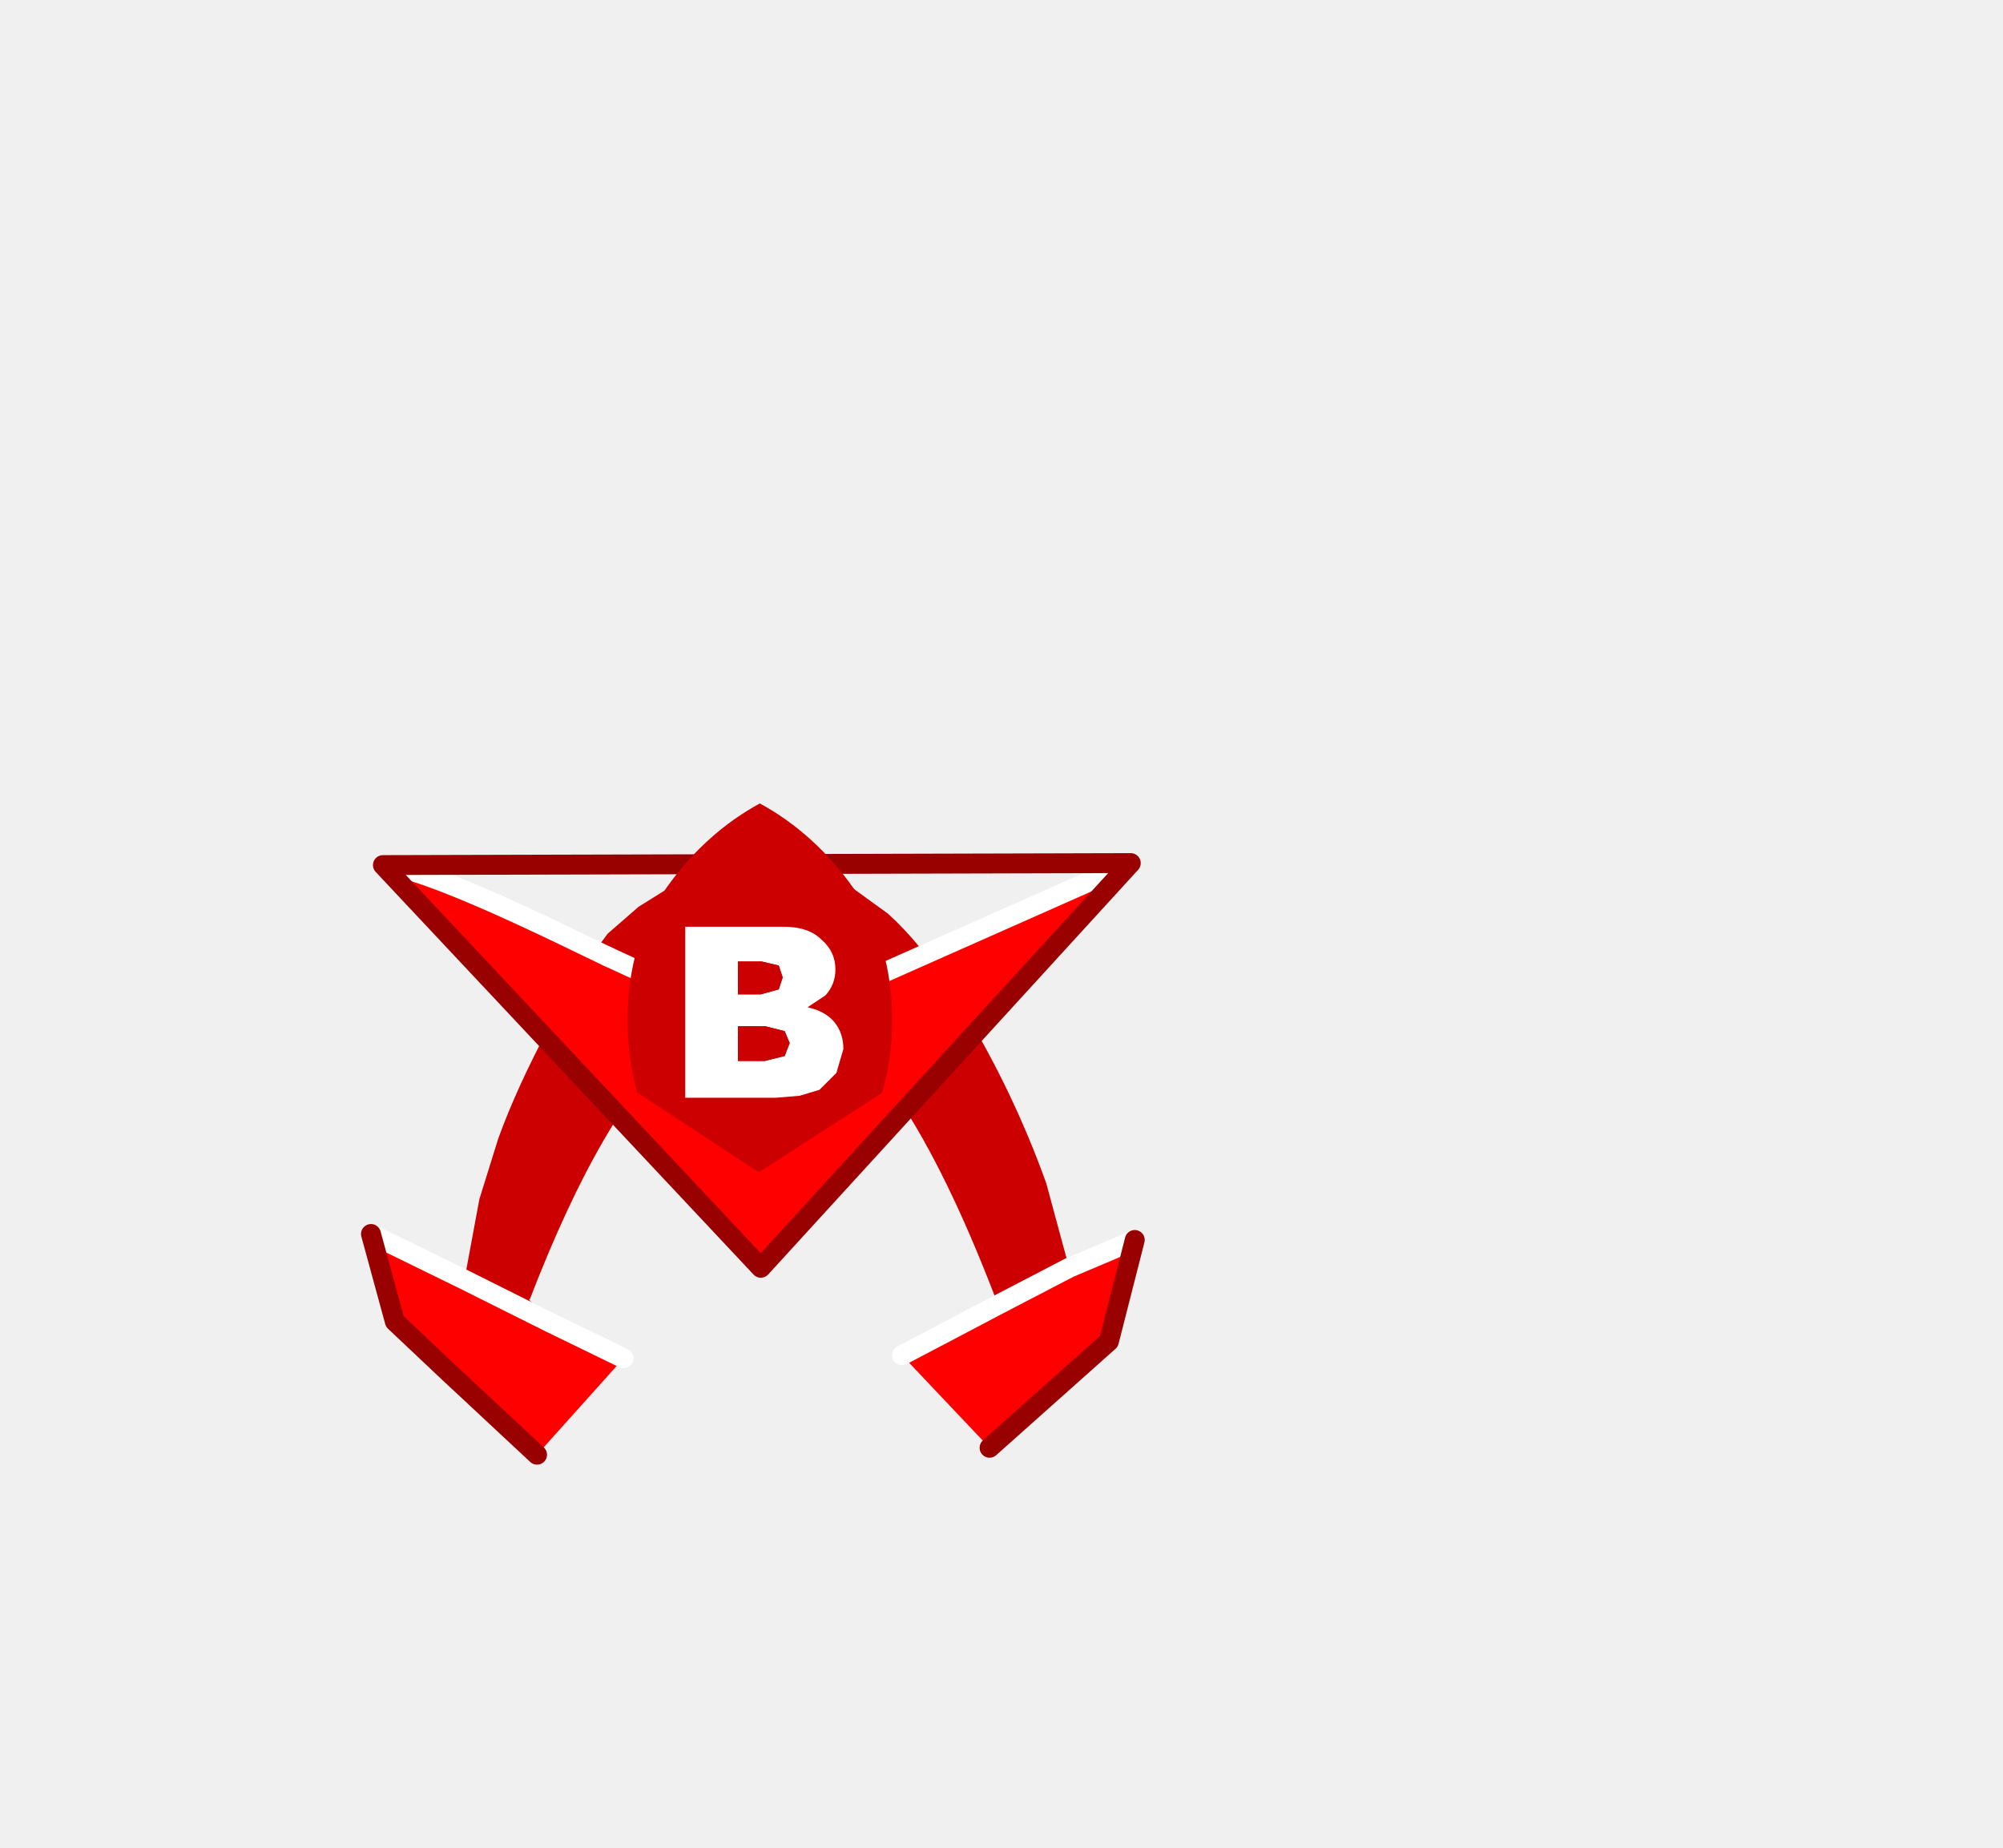
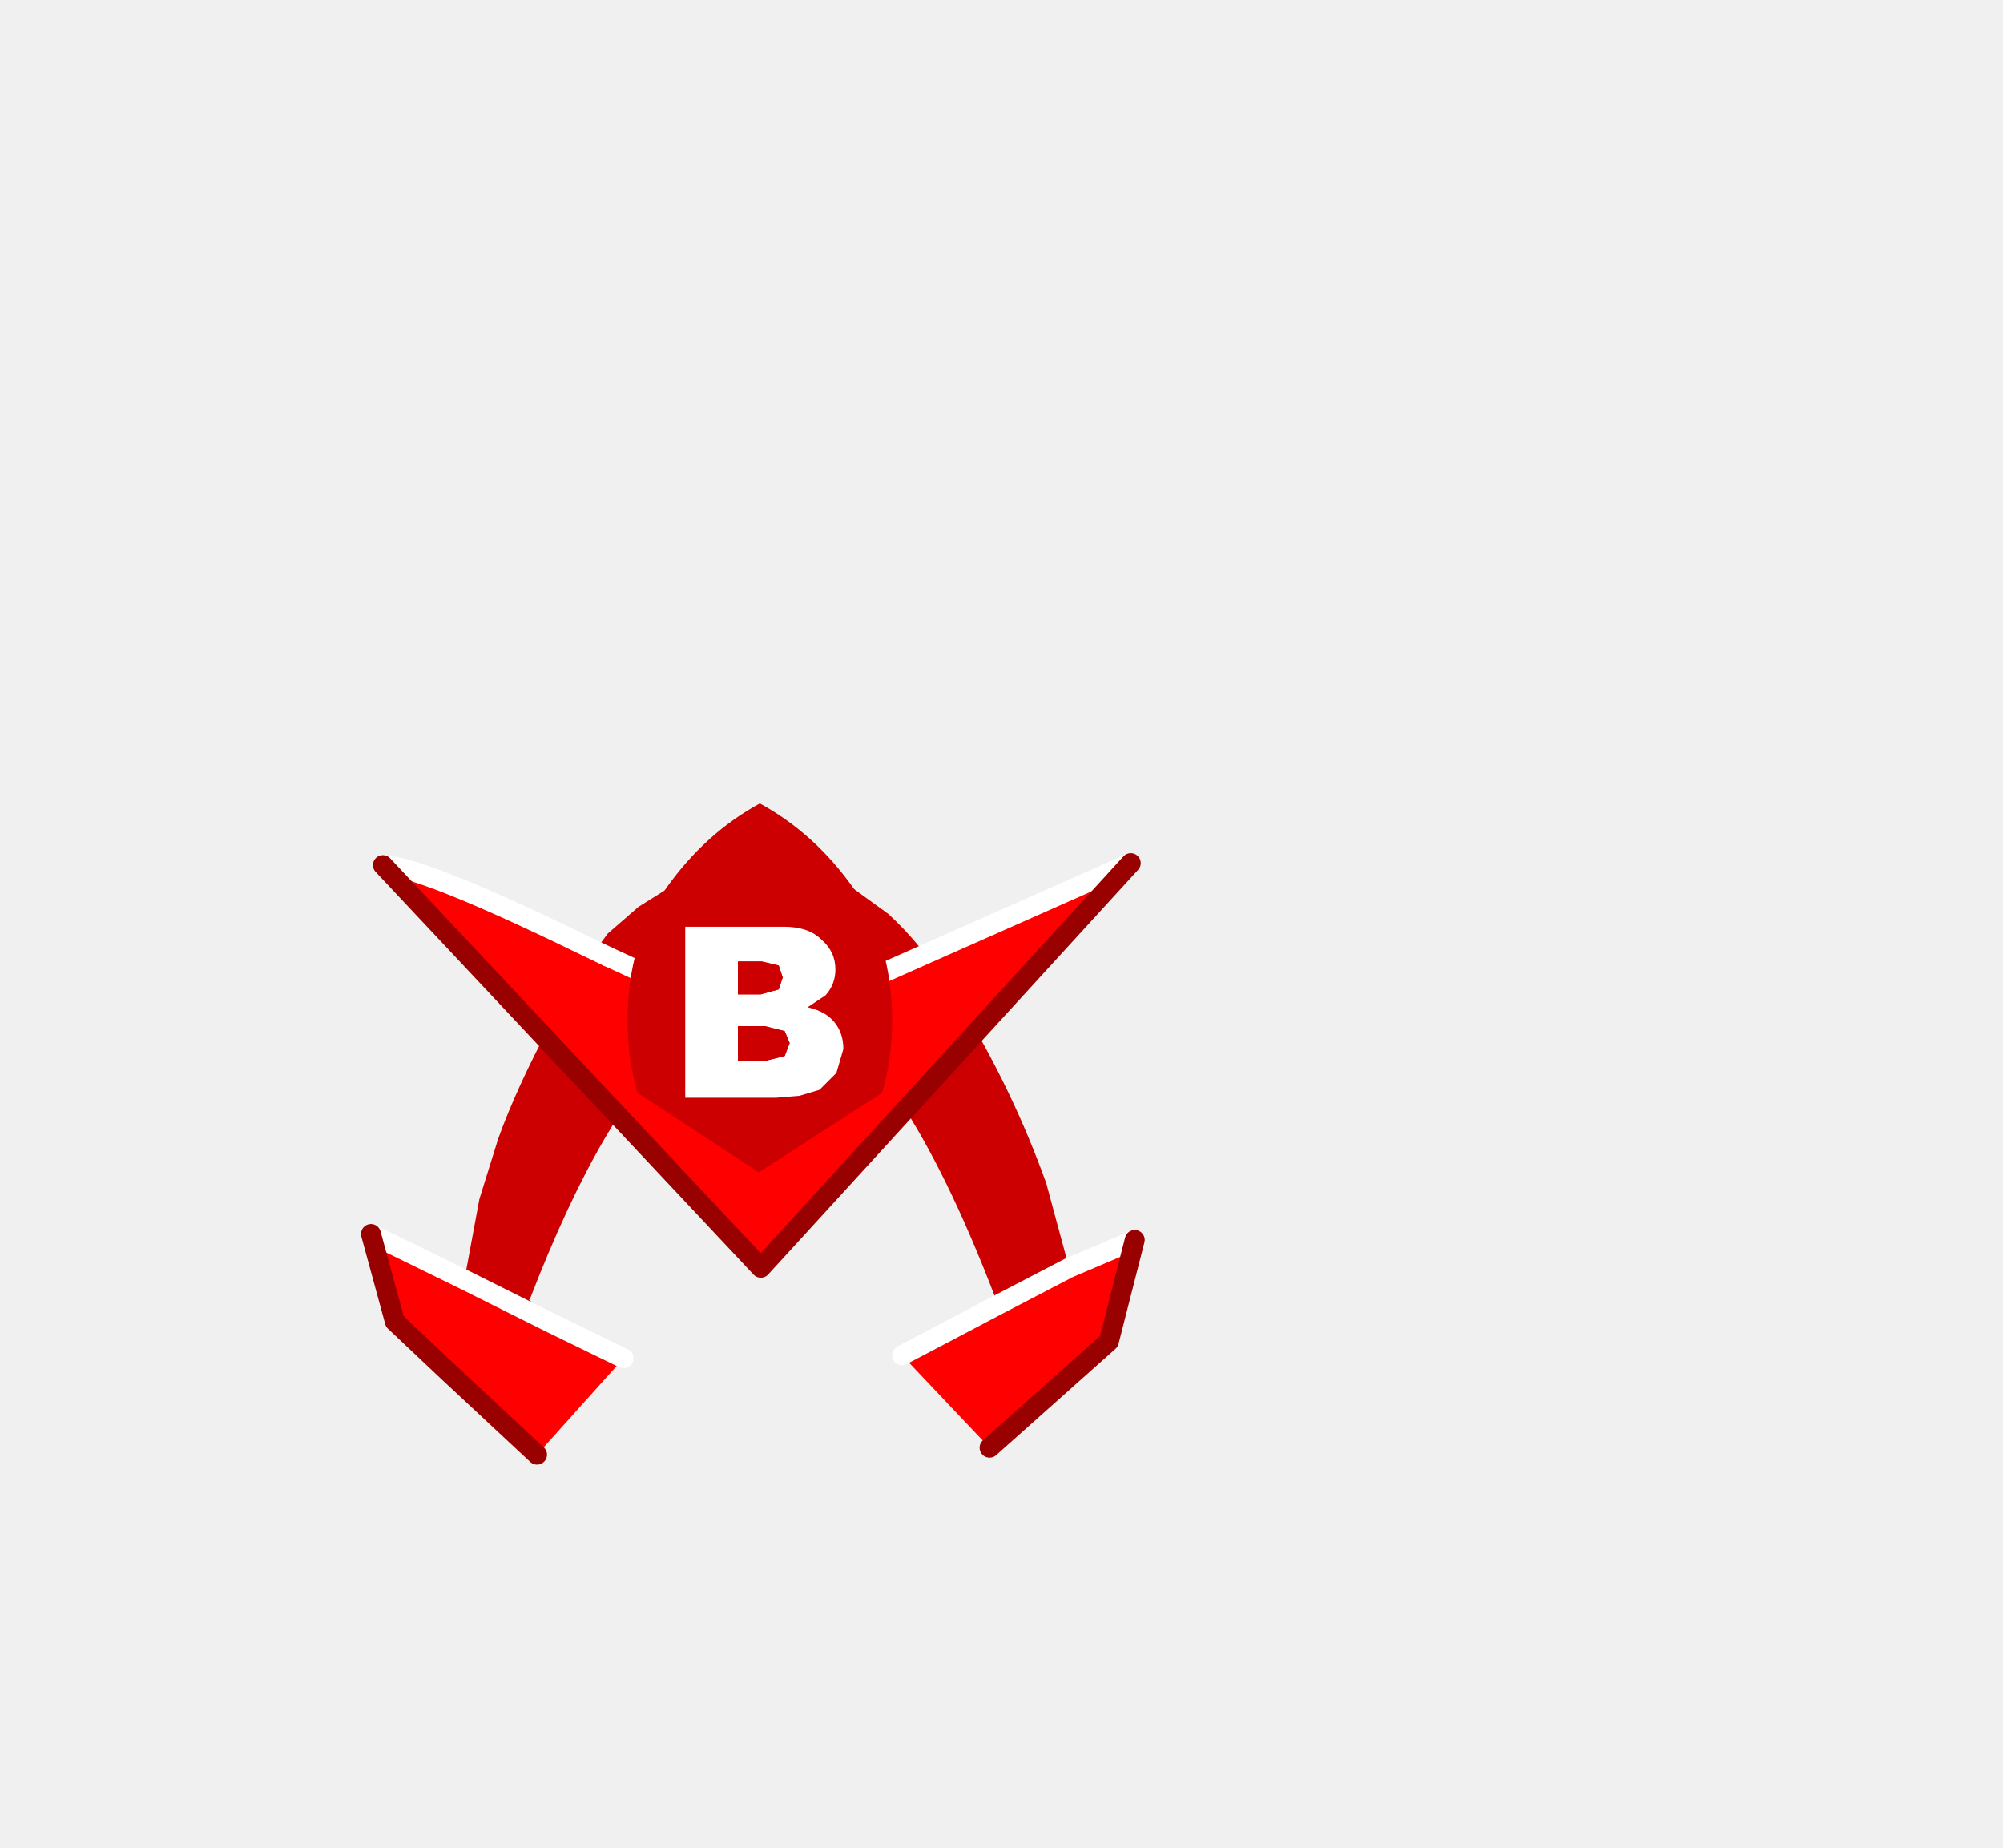
- <svg xmlns="http://www.w3.org/2000/svg" xmlns:xlink="http://www.w3.org/1999/xlink" height="92.9" width="100.7">
-   <use height="33.25" transform="translate(18.15 40.4)" width="39.4" xlink:href="#a" />
-   <defs>
+ <svg xmlns="http://www.w3.org/2000/svg" xmlns:xlink="http://www.w3.org/1999/xlink" height="92.9" width="100.7" version="1.1" id="svg1921">
+   <use height="33.25" transform="translate(18.15 40.4)" width="39.4" xlink:href="#a" id="use1892" />
+   <defs id="defs1919">
    <g id="a">
-       <path d="m-15.3 14.6.75-4.05.95-3.05q.9-2.5 2.6-5.7l.2-.4.4-.75 1.05-1.75 1.25-1.7 1.55-1.35 2-1.25 4.35-.8 2.45.2.65.2 1.1.55L6-3.8Q7.65-2.3 9.2.1l.55.85q2.55 4.2 4.2 8.8L15.1 14l-3.65 1.9q-.25-.15-.1-.5Q1.75-9.55-8.1 7.25l-.15.25q-1.9 3.25-3.75 8.05l-.05.05 1.05 1.15-4.3-2.15" fill="#c00" fill-rule="evenodd" transform="translate(20.5 9.35)" />
-       <path d="m-15.3 14.6 4.3 2.15q1.5 1.3 3.7 1.8l-4.35 4.85-4.45-4.15-2.7-2.55-1.2-4.4 4.7 2.3m26.75 1.3L15.1 14l3.3-1.4-1.3 5.1-6 5.35-4.4-4.65q3.05-.75 4.75-2.5" fill="red" fill-rule="evenodd" transform="translate(20.5 9.35)" />
-       <path d="M-11.65 23.4q-2.45-1.65-4.5-3.9l.05-.25 4.45 4.15" fill="#f36" fill-rule="evenodd" transform="translate(20.5 9.35)" />
-       <path d="m-15.3 14.6 4.3 2.15 3.7 1.8m18.75-2.65L15.1 14l3.3-1.4M6.7 18.4l4.75-2.5M-20 12.3l4.7 2.3" fill="none" stroke="#fff" stroke-linecap="round" stroke-linejoin="round" transform="translate(20.5 9.35)" />
-       <path d="m18.4 12.6-1.3 5.1-6 5.35m-27.2-3.8-2.7-2.55-1.2-4.4m3.9 6.95 4.45 4.15" fill="none" stroke="#900" stroke-linecap="round" stroke-linejoin="round" transform="translate(20.5 9.35)" />
-       <path d="M-19.4-6.25q1.95.05 10.05 4l1.25.6L-.4 1.9l18.6-8.25L-.4 14l-19-20.25" fill="red" fill-rule="evenodd" transform="translate(20.5 9.35)" />
-       <path d="M-19.4-6.25q1.95.05 10.05 4l1.25.6" fill="none" stroke="#fff" stroke-linecap="round" stroke-linejoin="round" transform="translate(20.5 9.35)" />
-       <path d="M-8.1-1.65-.4 1.9l18.6-8.25" fill="none" stroke="#fff" stroke-linecap="round" stroke-linejoin="round" transform="translate(20.5 9.35)" />
-       <path d="M18.2-6.35-.4 14l-19-20.25Z" fill="none" stroke="#900" stroke-linecap="round" stroke-linejoin="round" transform="translate(20.5 9.35)" />
-       <path d="M-.45-9.35q2.75 1.5 4.7 4.25Q6.2-2.35 6.2 1.55q0 1.95-.5 3.65l-6.2 4-6.1-4q-.5-1.7-.5-3.65 0-3.9 1.95-6.65 1.95-2.75 4.7-4.25" fill="#c00" fill-rule="evenodd" transform="translate(20.5 9.35)" />
-       <path d="M2.65-2.5q.7.6.7 1.5 0 .75-.5 1.3l-.9.6q.9.2 1.35.75.45.55.45 1.35L3.4 4.2l-.85.85-1 .3-1.2.1H-4.2v-8.6H.75q1.25 0 1.9.65M.5-1.2l-.85-.2h-1.2V.25H-.4L.5 0l.2-.6-.2-.6m-.7 4.8 1-.25.25-.65-.25-.6-1-.25h-1.35V3.6H-.2" fill="#fff" fill-rule="evenodd" transform="translate(20.5 9.35)" />
-       <path d="M-.2 3.6h-1.35V1.85H-.2l1 .25.25.6-.25.65-1 .25m.7-4.8.2.6-.2.6-.9.25h-1.15V-1.4h1.2l.85.2" fill="#c00" fill-rule="evenodd" transform="translate(20.5 9.35)" />
+       <path d="m-15.3 14.6.75-4.05.95-3.05q.9-2.5 2.6-5.7l.2-.4.4-.75 1.05-1.75 1.25-1.7 1.55-1.35 2-1.25 4.35-.8 2.45.2.65.2 1.1.55L6-3.8Q7.65-2.3 9.2.1l.55.85q2.55 4.2 4.2 8.8L15.1 14l-3.65 1.9q-.25-.15-.1-.5Q1.75-9.55-8.1 7.25l-.15.25q-1.9 3.25-3.75 8.05l-.05.05 1.05 1.15-4.3-2.15" fill="#c00" fill-rule="evenodd" transform="translate(20.5 9.35)" id="path1894" />
+       <path d="m-15.3 14.6 4.3 2.15q1.5 1.3 3.7 1.8l-4.35 4.85-4.45-4.15-2.7-2.55-1.2-4.4 4.7 2.3m26.75 1.3L15.1 14l3.3-1.4-1.3 5.1-6 5.35-4.4-4.65q3.05-.75 4.75-2.5" fill="red" fill-rule="evenodd" transform="translate(20.5 9.35)" id="path1896" />
+       <path d="M-11.65 23.4q-2.45-1.65-4.5-3.9l.05-.25 4.45 4.15" fill="#f36" fill-rule="evenodd" transform="translate(20.5 9.35)" id="path1898" />
+       <path d="m-15.3 14.6 4.3 2.15 3.7 1.8m18.75-2.65L15.1 14l3.3-1.4M6.7 18.4l4.75-2.5M-20 12.3l4.7 2.3" fill="none" stroke="#fff" stroke-linecap="round" stroke-linejoin="round" transform="translate(20.5 9.35)" id="path1900" />
+       <path d="m18.4 12.6-1.3 5.1-6 5.35m-27.2-3.8-2.7-2.55-1.2-4.4m3.9 6.95 4.45 4.15" fill="none" stroke="#900" stroke-linecap="round" stroke-linejoin="round" transform="translate(20.5 9.35)" id="path1902" />
+       <path d="M-19.4-6.25q1.95.05 10.05 4l1.25.6L-.4 1.9l18.6-8.25L-.4 14l-19-20.25" fill="red" fill-rule="evenodd" transform="translate(20.5 9.35)" id="path1904" />
+       <path d="M-19.4-6.25q1.95.05 10.05 4l1.25.6" fill="none" stroke="#fff" stroke-linecap="round" stroke-linejoin="round" transform="translate(20.5 9.35)" id="path1906" />
+       <path d="M-8.1-1.65-.4 1.9l18.6-8.25" fill="none" stroke="#fff" stroke-linecap="round" stroke-linejoin="round" transform="translate(20.5 9.35)" id="path1908" />
+       <path d="M18.2-6.35-.4 14l-19-20.25" fill="none" stroke="#900" stroke-linecap="round" stroke-linejoin="round" transform="translate(20.5 9.35)" id="path1910" />
+       <path d="M-.45-9.35q2.75 1.5 4.7 4.25Q6.2-2.35 6.2 1.55q0 1.95-.5 3.65l-6.2 4-6.1-4q-.5-1.7-.5-3.65 0-3.9 1.95-6.65 1.95-2.75 4.7-4.25" fill="#c00" fill-rule="evenodd" transform="translate(20.5 9.35)" id="path1912" />
+       <path d="M2.65-2.5q.7.6.7 1.5 0 .75-.5 1.3l-.9.6q.9.2 1.35.75.45.55.45 1.35L3.4 4.2l-.85.85-1 .3-1.2.1H-4.2v-8.6H.75q1.25 0 1.9.65M.5-1.2l-.85-.2h-1.2V.25H-.4L.5 0l.2-.6-.2-.6m-.7 4.8 1-.25.25-.65-.25-.6-1-.25h-1.35V3.6H-.2" fill="#fff" fill-rule="evenodd" transform="translate(20.5 9.35)" id="path1914" />
+       <path d="M-.2 3.6h-1.35V1.85H-.2l1 .25.25.6-.25.65-1 .25m.7-4.8.2.6-.2.6-.9.25h-1.15V-1.4h1.2l.85.2" fill="#c00" fill-rule="evenodd" transform="translate(20.5 9.35)" id="path1916" />
    </g>
  </defs>
</svg>
